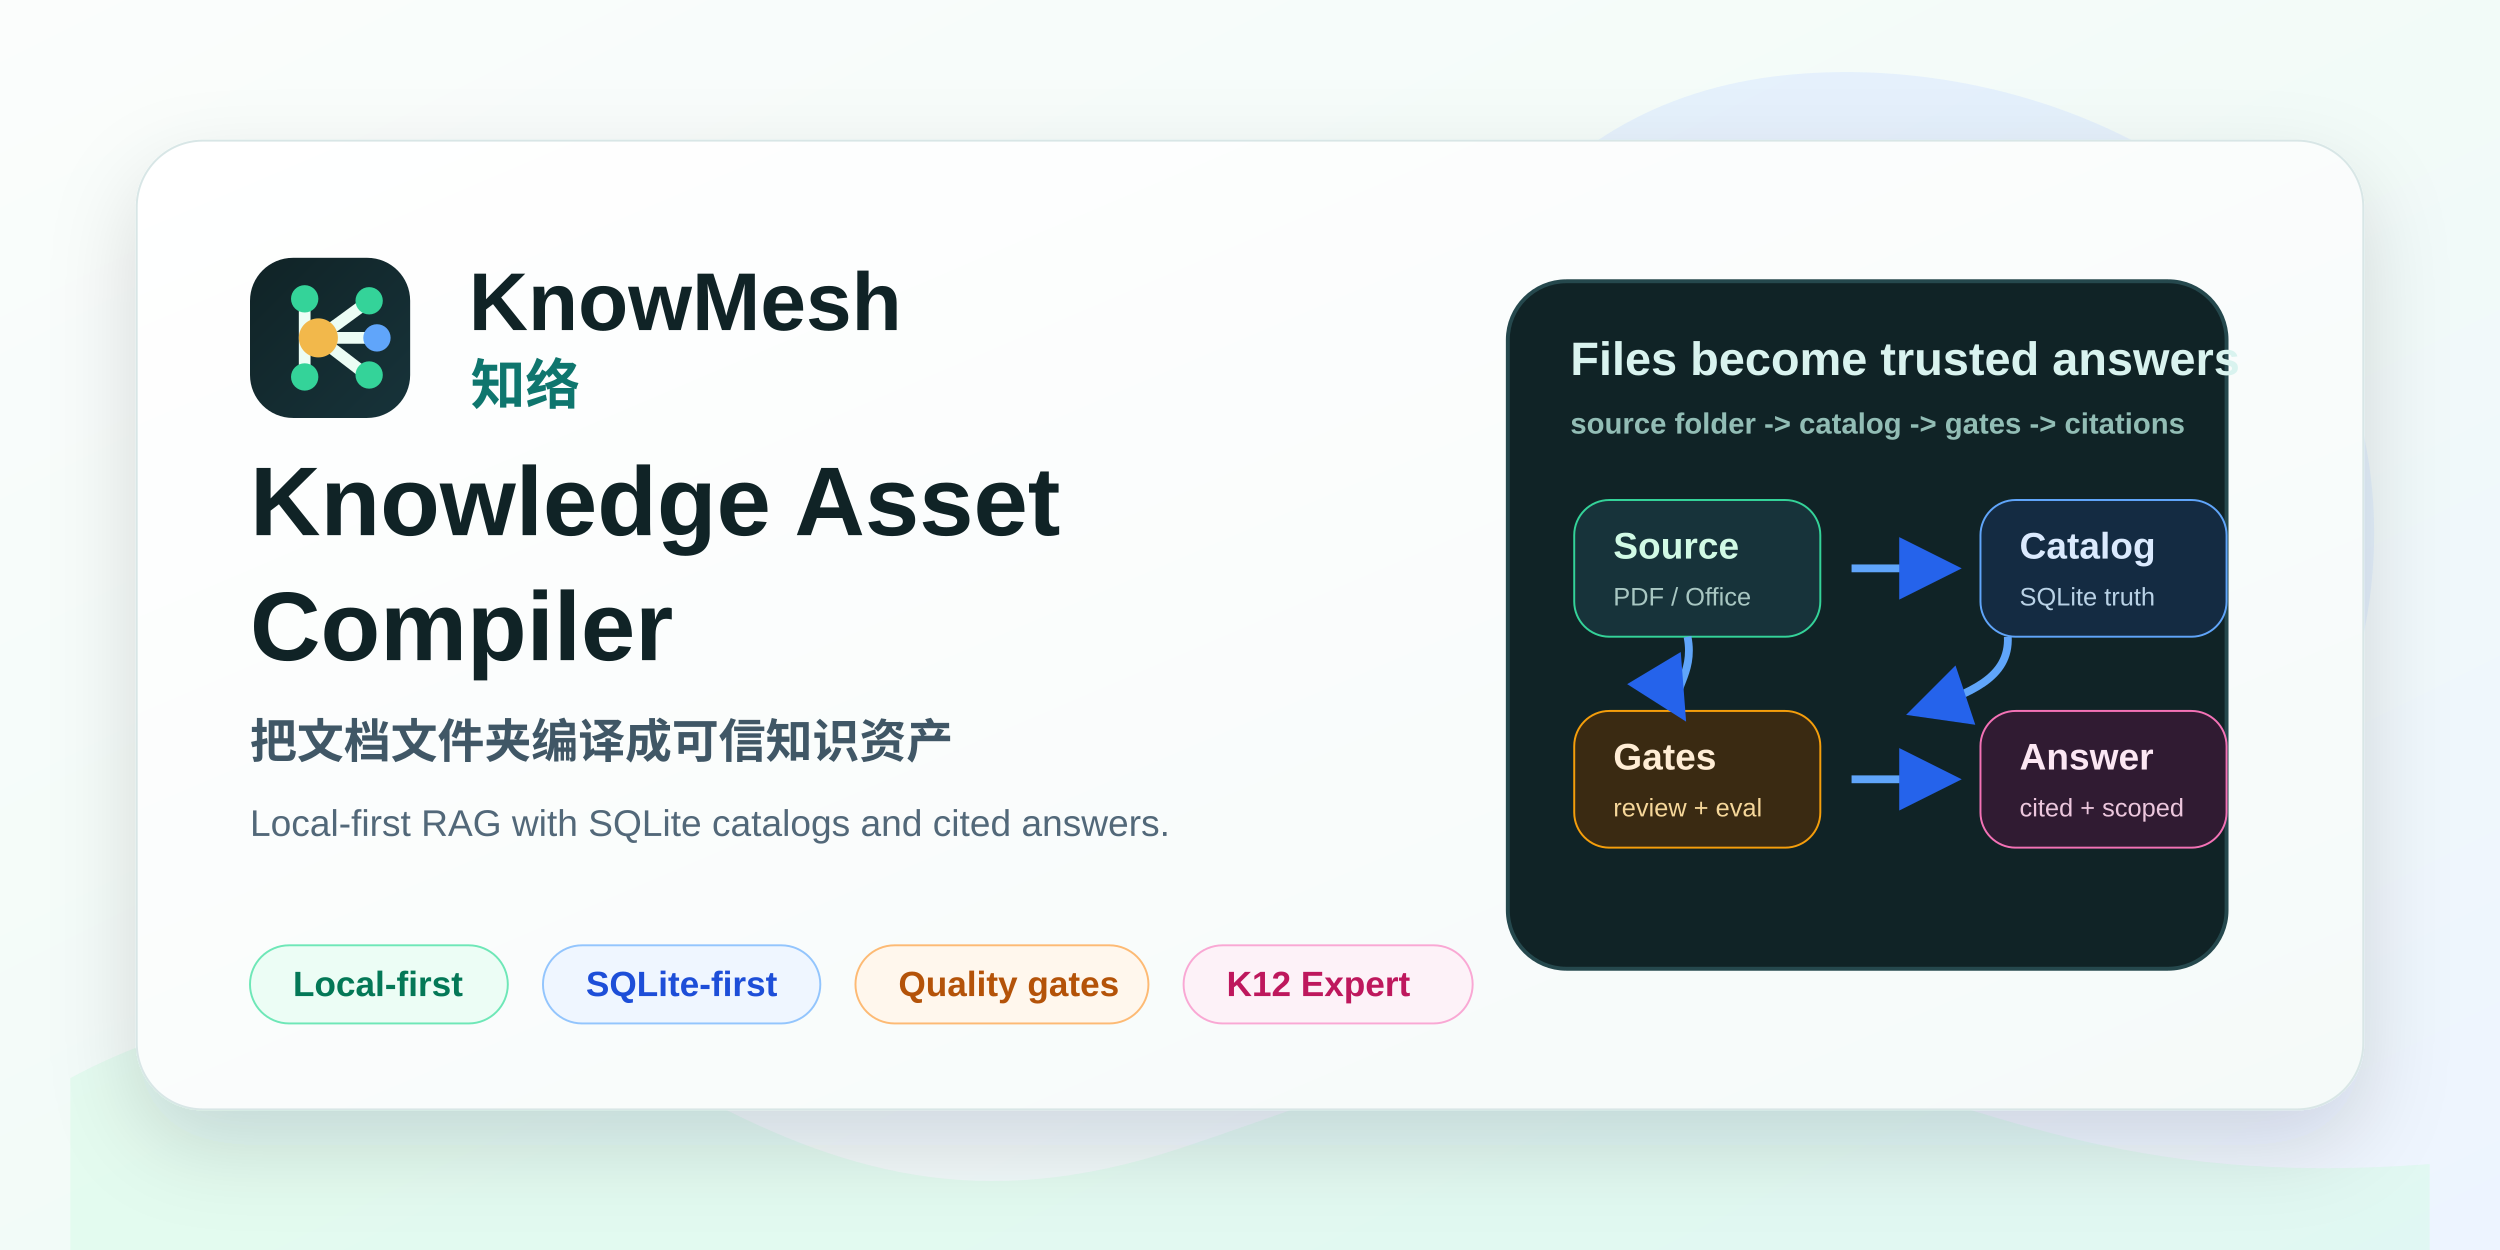
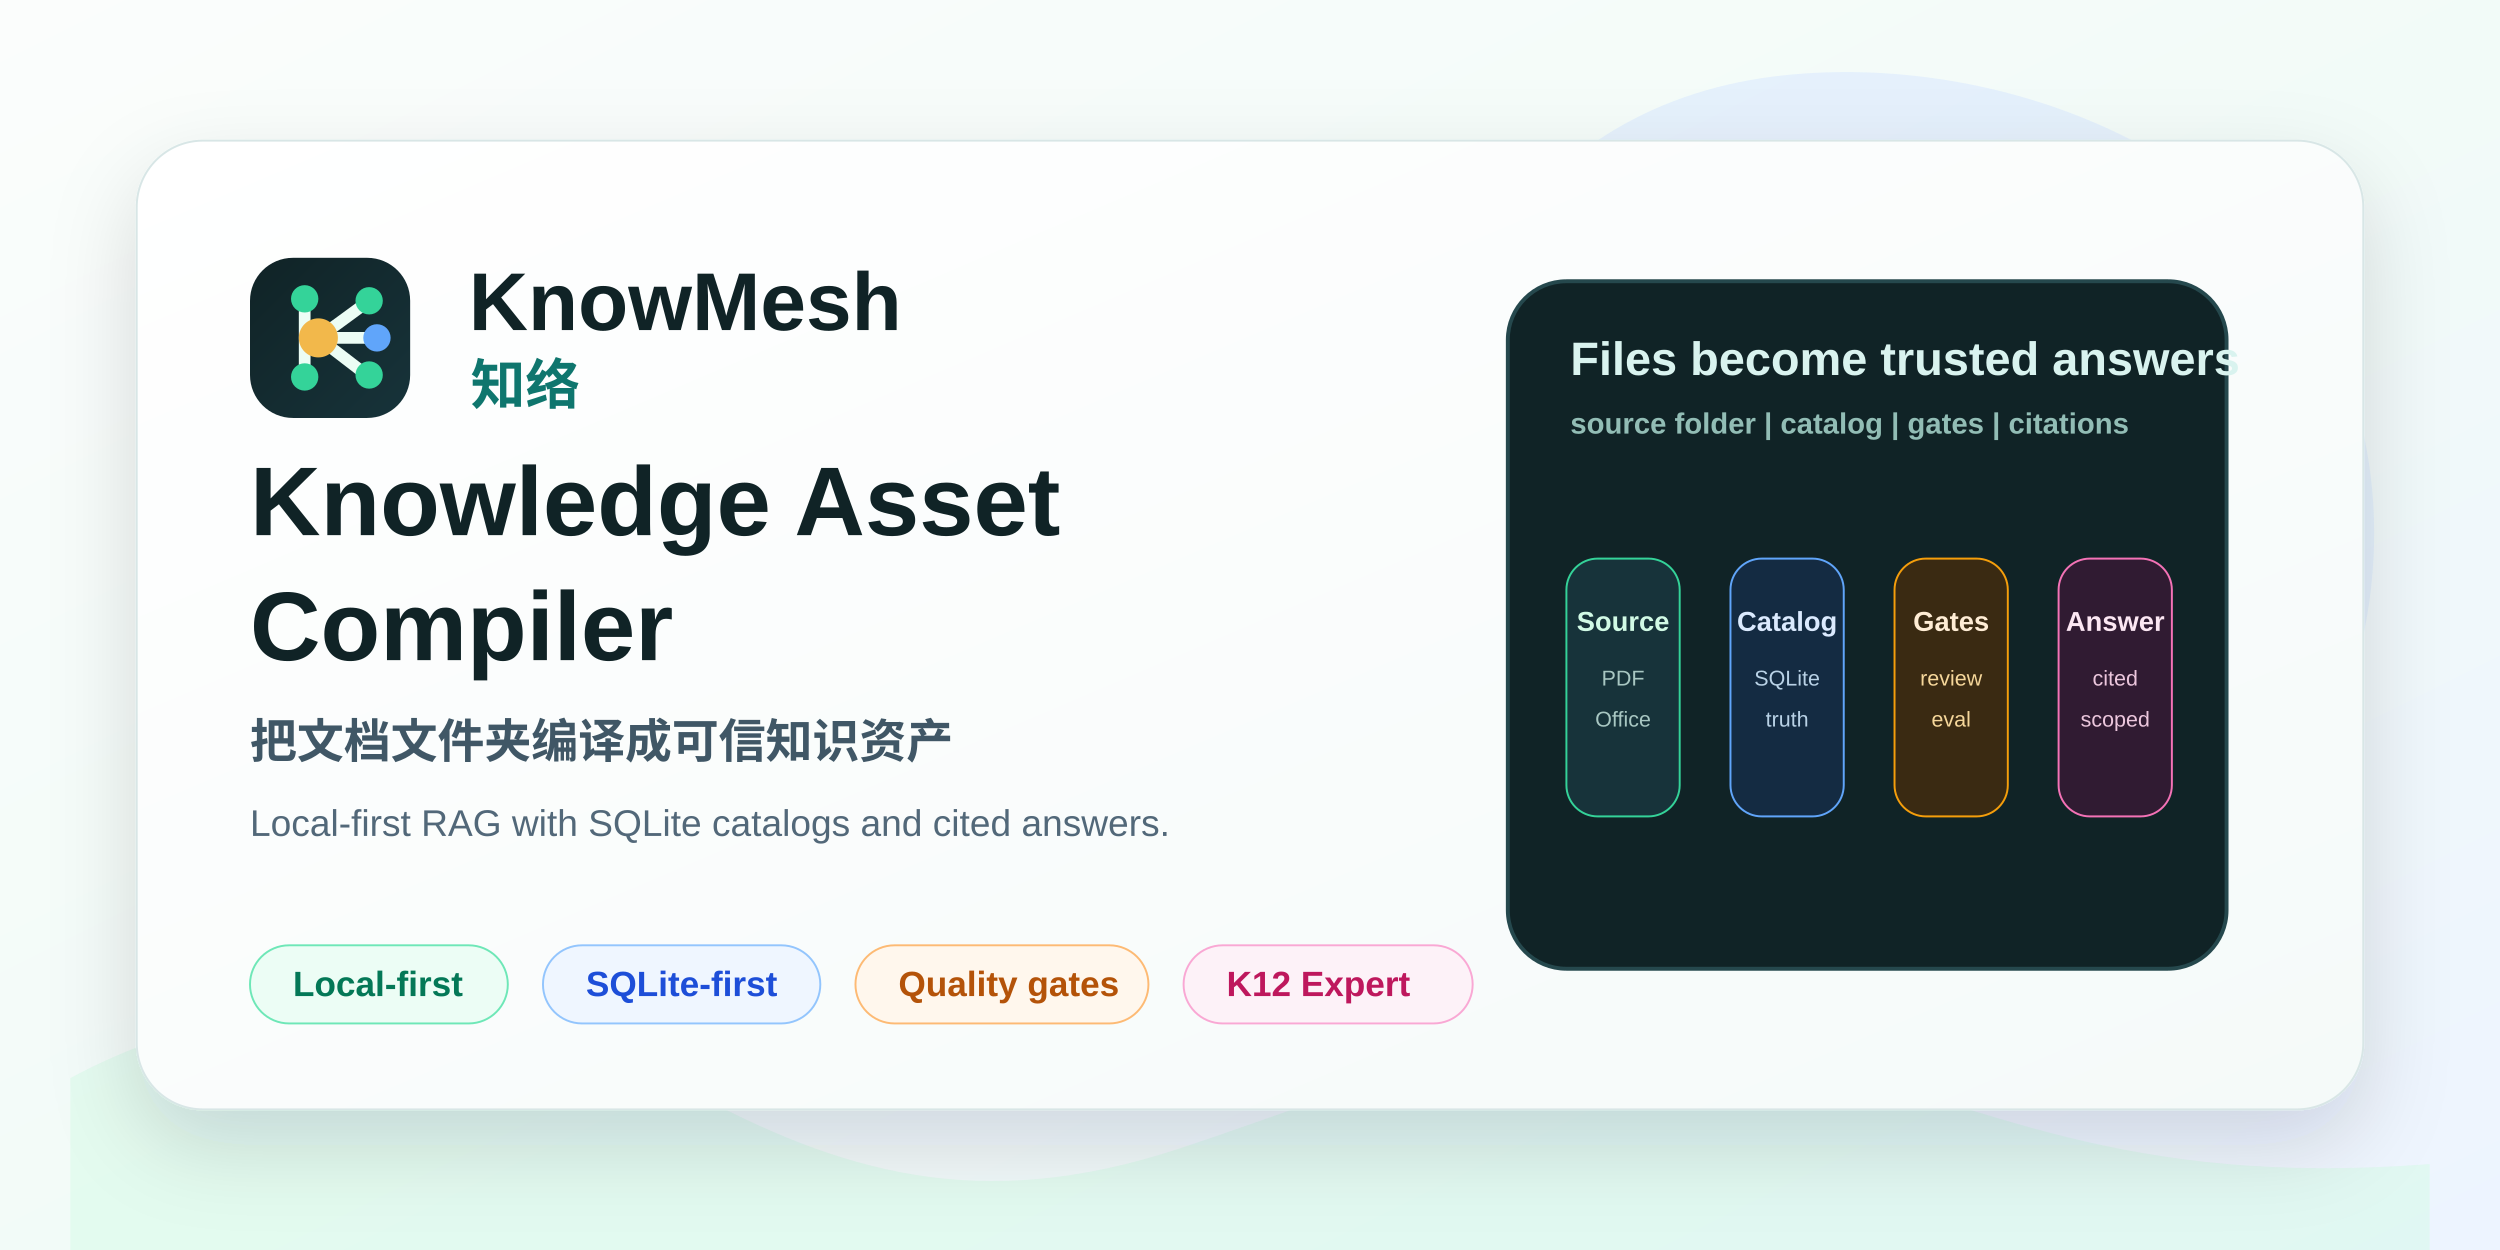
<svg xmlns="http://www.w3.org/2000/svg" width="1280" height="640" viewBox="0 0 1280 640" role="img" aria-label="KnowMesh social preview">
  <defs>
    <linearGradient id="bg" x1="0" y1="0" x2="1" y2="1">
      <stop offset="0" stop-color="#fbfdfc" />
      <stop offset="0.52" stop-color="#f2fbf8" />
      <stop offset="1" stop-color="#edf4ff" />
    </linearGradient>
    <linearGradient id="ink" x1="0" y1="0" x2="1" y2="1">
      <stop offset="0" stop-color="#102326" />
      <stop offset="1" stop-color="#17333a" />
    </linearGradient>
    <linearGradient id="panel" x1="0" y1="0" x2="1" y2="1">
      <stop offset="0" stop-color="#ffffff" />
      <stop offset="1" stop-color="#f5faf9" />
    </linearGradient>
    <filter id="shadow" x="-20%" y="-20%" width="140%" height="140%">
      <feDropShadow dx="0" dy="18" stdDeviation="22" flood-color="#0f172a" flood-opacity="0.14" />
    </filter>
-     <marker id="arrow" viewBox="0 0 10 10" refX="8" refY="5" markerWidth="8" markerHeight="8" orient="auto">
-       <path d="M0 0L10 5L0 10Z" fill="#2563eb" />
-     </marker>
  </defs>
  <rect width="1280" height="640" rx="0" fill="url(#bg)" />
  <path d="M902 40C1010 24 1146 70 1194 174C1261 319 1164 500 1012 526C858 552 736 451 724 314C712 178 772 60 902 40Z" fill="#dbeafe" opacity="0.62" />
  <path d="M36 552C136 498 255 506 352 558C430 600 501 622 604 588C704 555 794 511 912 540C1019 566 1085 608 1244 596V640H36Z" fill="#d1fae5" opacity="0.46" />
  <g transform="translate(70 72)" font-family="Segoe UI, Microsoft YaHei UI, Arial, sans-serif">
    <rect x="0" y="0" width="1140" height="496" rx="34" fill="url(#panel)" stroke="#d8e6e6" filter="url(#shadow)" />
    <g transform="translate(58 60)">
      <rect x="0" y="0" width="82" height="82" rx="22" fill="url(#ink)" />
      <path d="M28 21v40" fill="none" stroke="#ecfdf5" stroke-width="6" stroke-linecap="round" />
      <path d="M35 41 61 22M35 41h30M35 41l26 20" fill="none" stroke="#ecfdf5" stroke-width="6" stroke-linecap="round" />
      <circle cx="28" cy="21" r="7" fill="#34d399" />
      <circle cx="28" cy="61" r="7" fill="#34d399" />
      <circle cx="35" cy="41" r="10" fill="#f2b84b" />
      <circle cx="61" cy="22" r="7" fill="#34d399" />
      <circle cx="65" cy="41" r="7" fill="#60a5fa" />
      <circle cx="61" cy="60" r="7" fill="#34d399" />
      <text x="112" y="37" font-size="42" font-weight="760" fill="#102326">KnowMesh</text>
      <text x="113" y="75" font-size="28" font-weight="650" fill="#0f766e">知络</text>
      <text x="0" y="142" font-size="50" font-weight="780" fill="#102326">Knowledge Asset</text>
      <text x="0" y="206" font-size="50" font-weight="780" fill="#102326">Compiler</text>
      <text x="0" y="256" font-size="24" font-weight="560" fill="#405766">把文档文件夹编译成可信知识资产</text>
      <text x="0" y="296" font-size="19" font-weight="520" fill="#526879">Local-first RAG with SQLite catalogs and cited answers.</text>
      <g transform="translate(0 352)" font-size="18" font-weight="680">
        <rect x="0" y="0" width="132" height="40" rx="20" fill="#ecfdf5" stroke="#6ee7b7" />
        <text x="22" y="26" fill="#047857">Local-first</text>
        <rect x="150" y="0" width="142" height="40" rx="20" fill="#eff6ff" stroke="#93c5fd" />
        <text x="172" y="26" fill="#1d4ed8">SQLite-first</text>
        <rect x="310" y="0" width="150" height="40" rx="20" fill="#fff7ed" stroke="#fdba74" />
        <text x="332" y="26" fill="#b45309">Quality gates</text>
        <rect x="478" y="0" width="148" height="40" rx="20" fill="#fdf2f8" stroke="#f9a8d4" />
        <text x="500" y="26" fill="#be185d">K12 Expert</text>
      </g>
    </g>
    <g transform="translate(702 72)">
      <rect x="0" y="0" width="368" height="352" rx="30" fill="#102326" stroke="#25484d" stroke-width="2" />
      <text x="32" y="48" font-size="24" font-weight="740" fill="#d9f3ef">Files become trusted answers</text>
-       <text x="32" y="78" font-size="15" font-weight="560" fill="#92bdb5">source folder -&gt; catalog -&gt; gates -&gt; citations</text>
-       <g transform="translate(34 112)">
-         <rect x="0" y="0" width="126" height="70" rx="18" fill="#17333a" stroke="#34d399" />
-         <text x="20" y="30" font-size="19" font-weight="740" fill="#d1fae5">Source</text>
-         <text x="20" y="54" font-size="13" fill="#a8c7c2">PDF / Office</text>
-         <path d="M142 35H192" stroke="#60a5fa" stroke-width="4" marker-end="url(#arrow)" />
-         <rect x="208" y="0" width="126" height="70" rx="18" fill="#142b42" stroke="#60a5fa" />
-         <text x="228" y="30" font-size="19" font-weight="740" fill="#dbeafe">Catalog</text>
-         <text x="228" y="54" font-size="13" fill="#b9d2e6">SQLite truth</text>
+       <text x="32" y="78" font-size="15" font-weight="560" fill="#92bdb5">source folder | catalog | gates | citations</text>
+       <g transform="translate(30 142)">
+         <rect x="0" y="0" width="58" height="132" rx="16" fill="#17333a" stroke="#34d399" />
+         <text x="29" y="37" text-anchor="middle" font-size="14" font-weight="740" fill="#d1fae5">Source</text>
+         <text x="29" y="65" text-anchor="middle" font-size="11" fill="#a8c7c2">PDF</text>
+         <text x="29" y="86" text-anchor="middle" font-size="11" fill="#a8c7c2">Office</text>
+         <rect x="84" y="0" width="58" height="132" rx="16" fill="#142b42" stroke="#60a5fa" />
+         <text x="113" y="37" text-anchor="middle" font-size="14" font-weight="740" fill="#dbeafe">Catalog</text>
+         <text x="113" y="65" text-anchor="middle" font-size="11" fill="#b9d2e6">SQLite</text>
+         <text x="113" y="86" text-anchor="middle" font-size="11" fill="#b9d2e6">truth</text>
+         <rect x="168" y="0" width="58" height="132" rx="16" fill="#3a2a12" stroke="#f59e0b" />
+         <text x="197" y="37" text-anchor="middle" font-size="14" font-weight="740" fill="#ffedd5">Gates</text>
+         <text x="197" y="65" text-anchor="middle" font-size="11" fill="#f6d79a">review</text>
+         <text x="197" y="86" text-anchor="middle" font-size="11" fill="#f6d79a">eval</text>
+         <rect x="252" y="0" width="58" height="132" rx="16" fill="#301b32" stroke="#f472b6" />
+         <text x="281" y="37" text-anchor="middle" font-size="14" font-weight="740" fill="#fce7f3">Answer</text>
+         <text x="281" y="65" text-anchor="middle" font-size="11" fill="#ecc7dd">cited</text>
+         <text x="281" y="86" text-anchor="middle" font-size="11" fill="#ecc7dd">scoped</text>
      </g>
-       <g transform="translate(34 220)">
-         <rect x="0" y="0" width="126" height="70" rx="18" fill="#3a2a12" stroke="#f59e0b" />
-         <text x="20" y="30" font-size="19" font-weight="740" fill="#ffedd5">Gates</text>
-         <text x="20" y="54" font-size="13" fill="#f6d79a">review + eval</text>
-         <path d="M142 35H192" stroke="#60a5fa" stroke-width="4" marker-end="url(#arrow)" />
-         <rect x="208" y="0" width="126" height="70" rx="18" fill="#301b32" stroke="#f472b6" />
-         <text x="228" y="30" font-size="19" font-weight="740" fill="#fce7f3">Answer</text>
-         <text x="228" y="54" font-size="13" fill="#ecc7dd">cited + scoped</text>
-       </g>
-       <path d="M256 182C257 203 237 211 210 220" fill="none" stroke="#60a5fa" stroke-width="4" marker-end="url(#arrow)" />
-       <path d="M92 182C96 202 82 210 88 220" fill="none" stroke="#60a5fa" stroke-width="4" marker-end="url(#arrow)" />
    </g>
  </g>
</svg>
